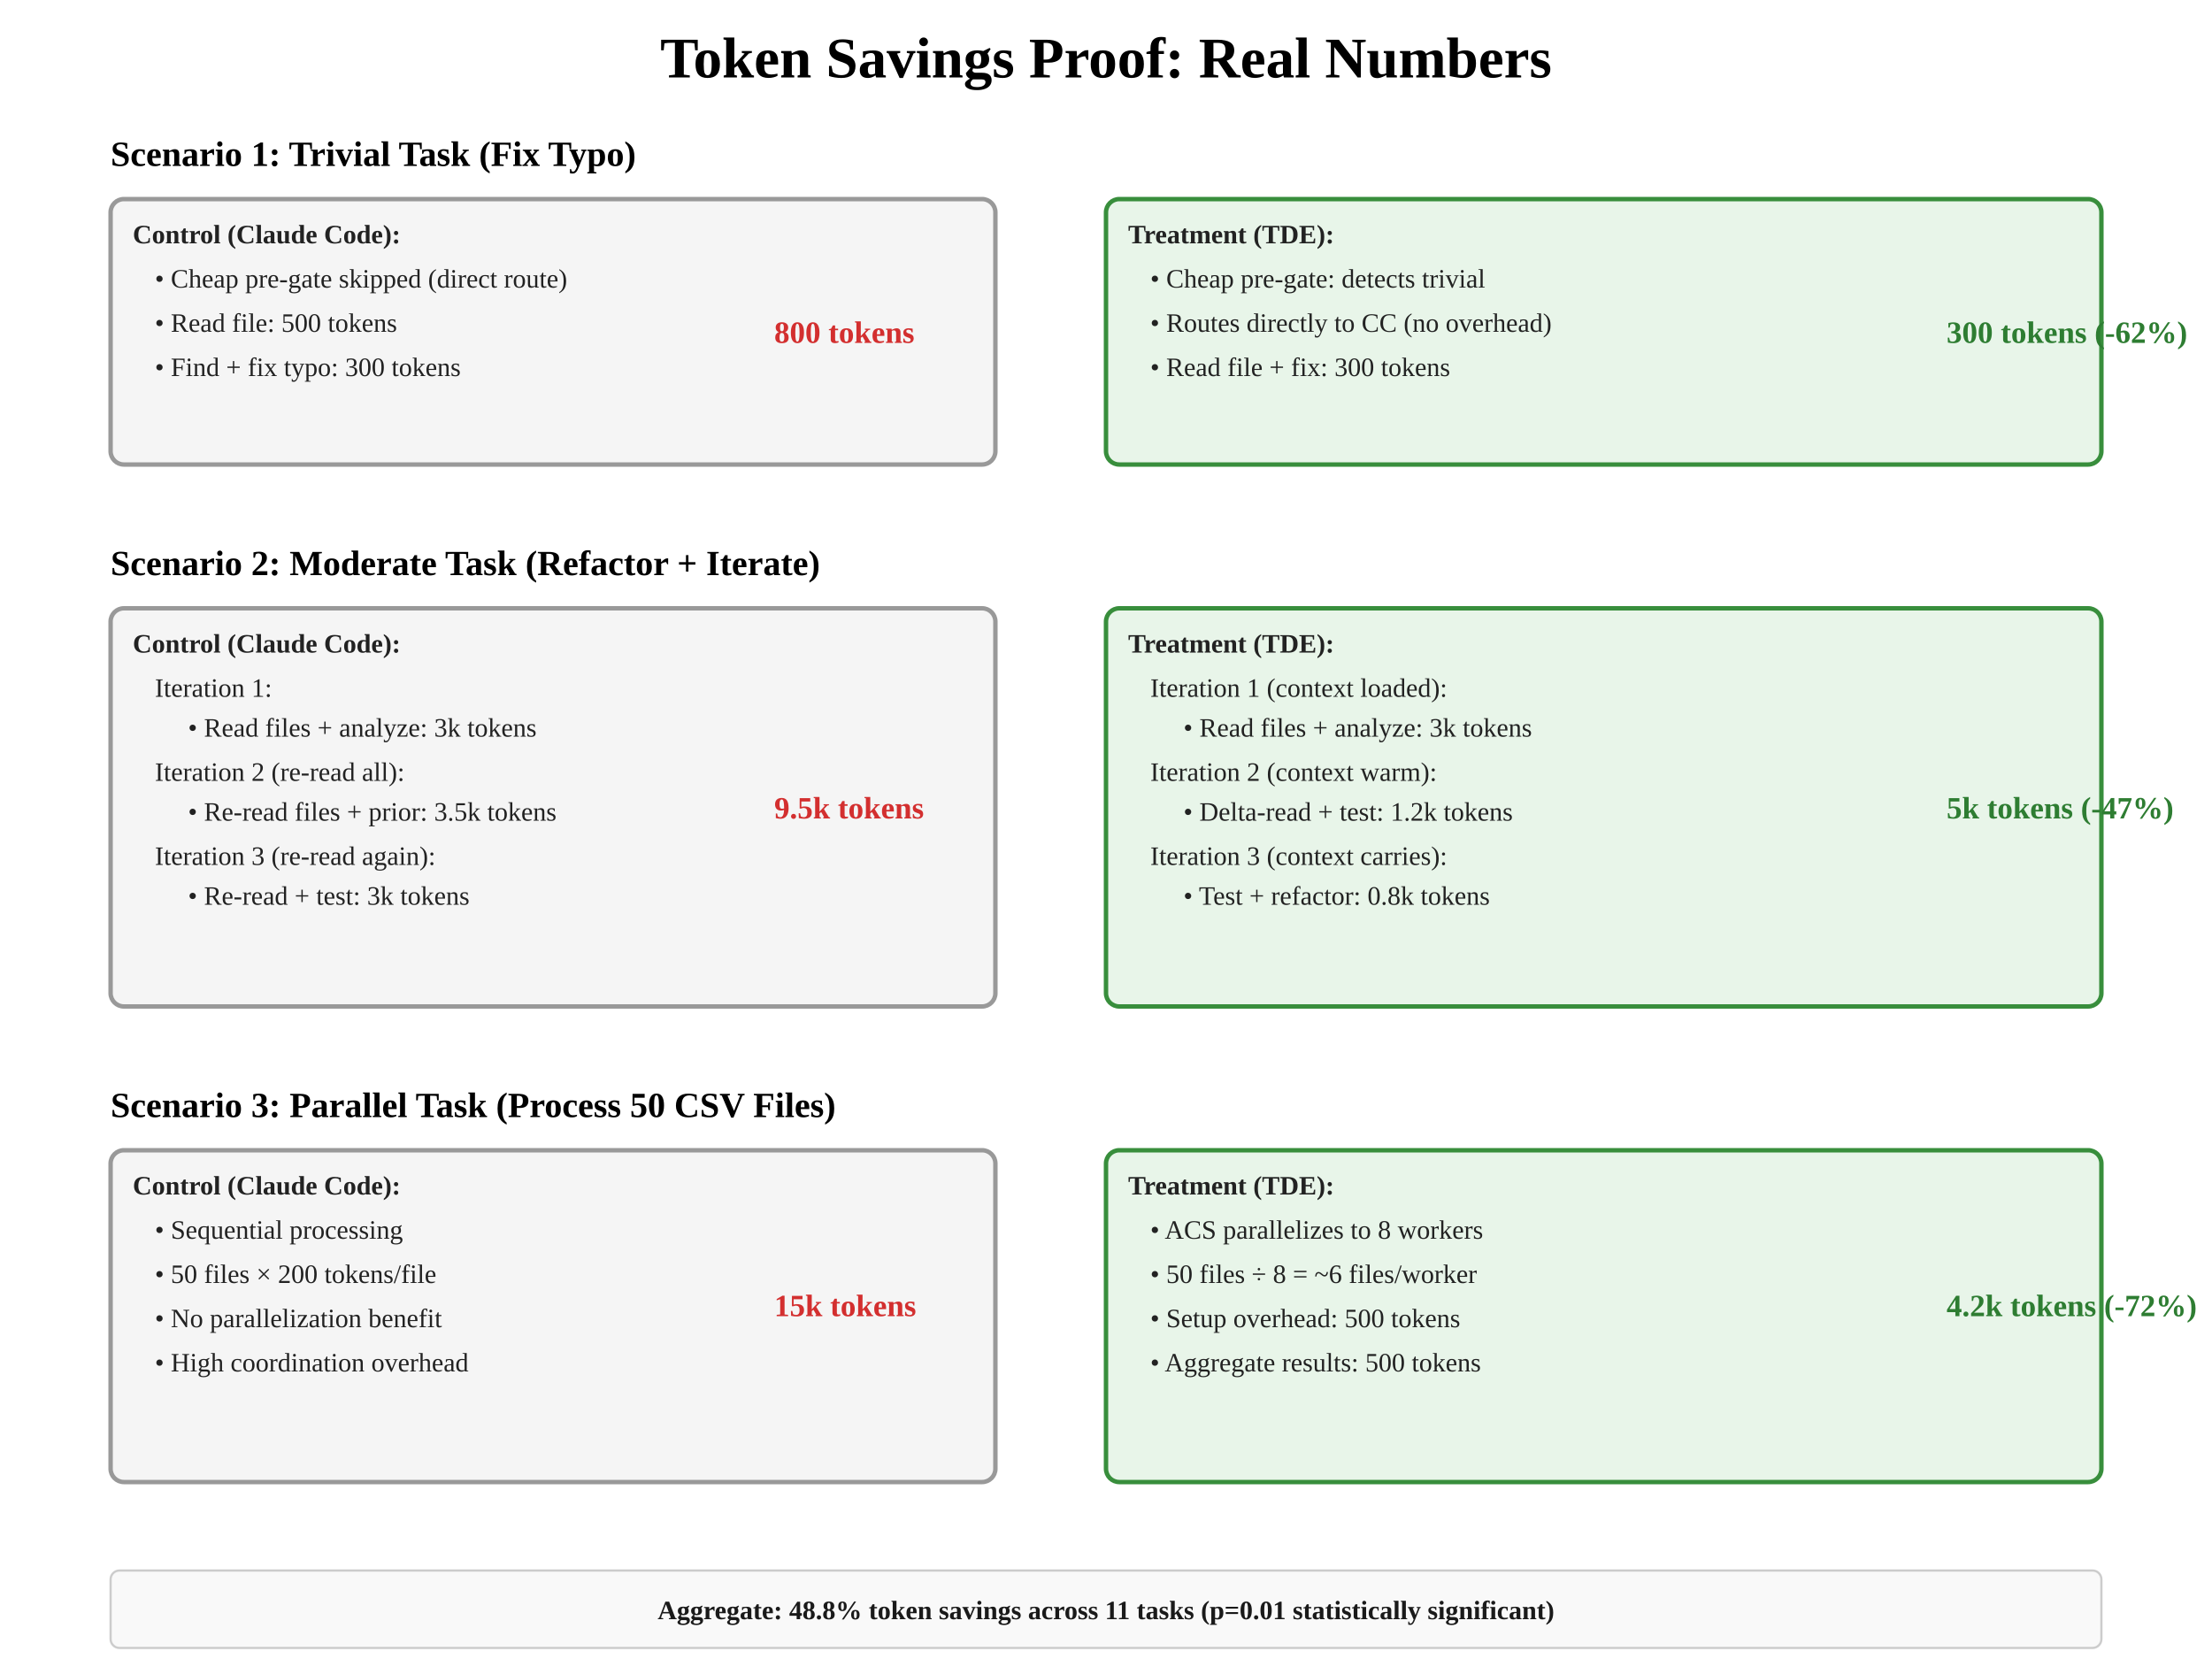
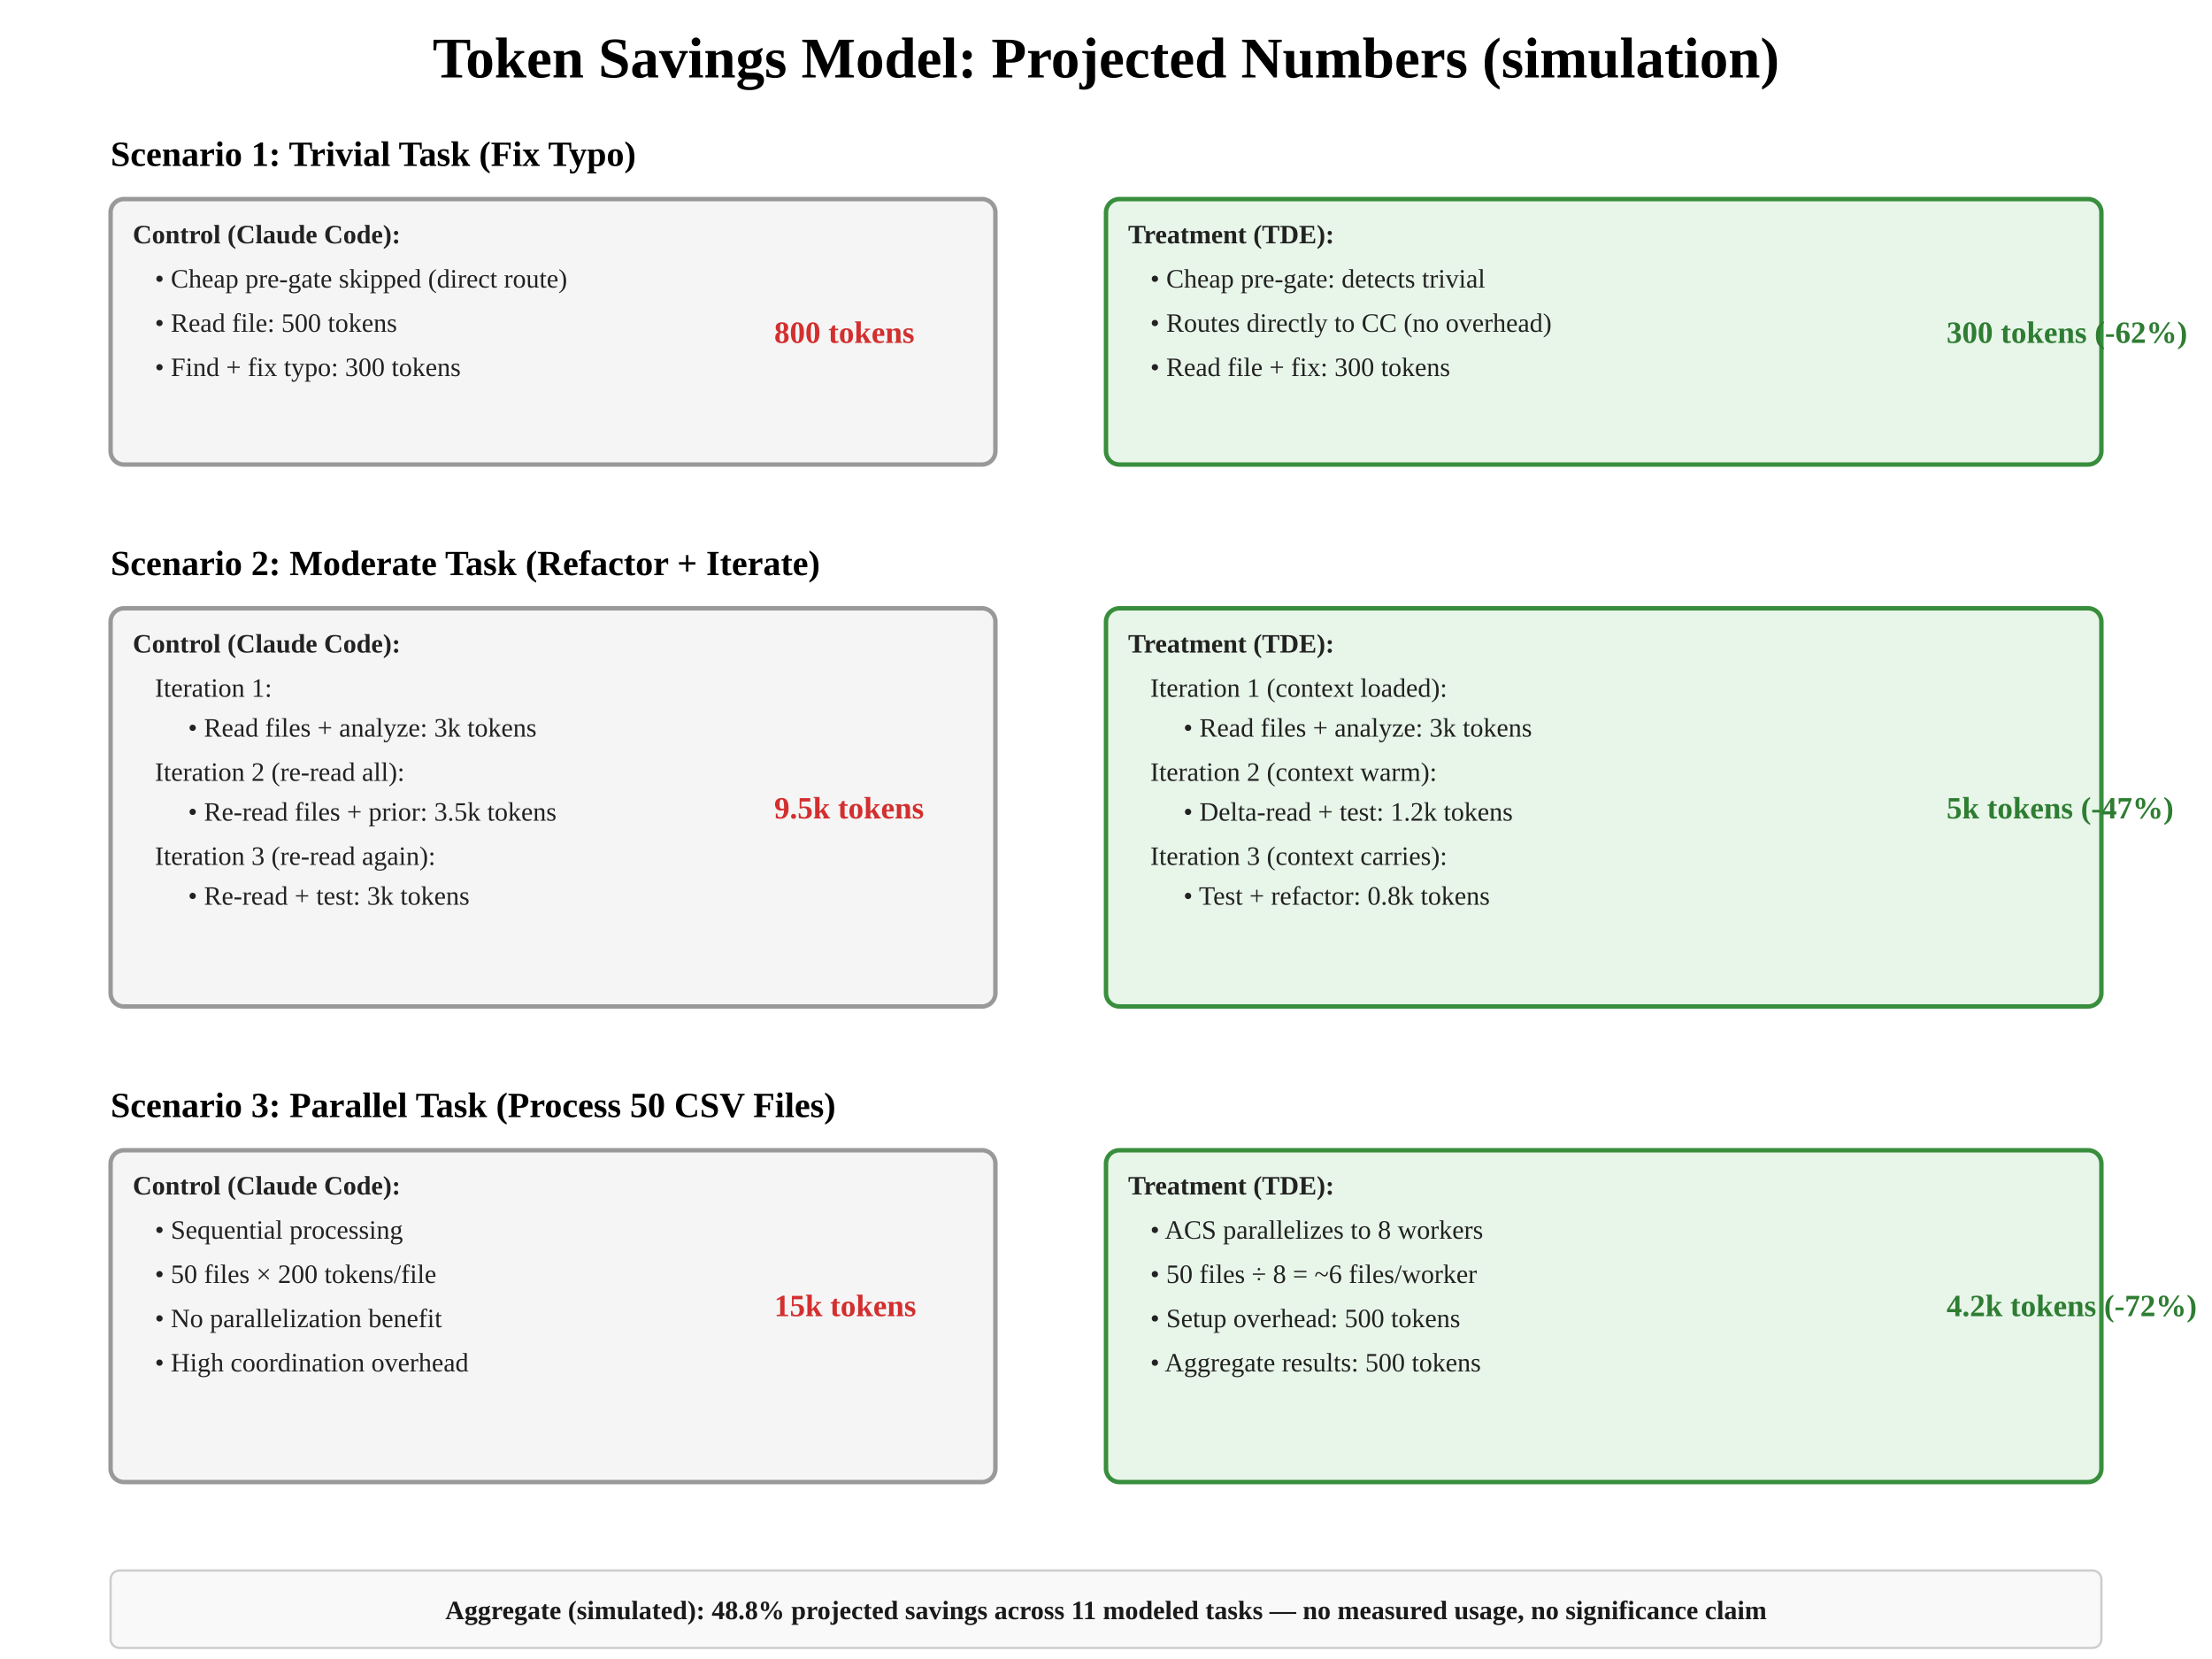
<svg xmlns="http://www.w3.org/2000/svg" viewBox="0 0 1000 750">
  <defs>
    <style>
      .title { font-size: 26px; font-weight: bold; fill: #000; }
      .scenario-title { font-size: 16px; font-weight: bold; fill: #000; }
      .metric-label { font-size: 12px; fill: #222; }
      .metric-value { font-size: 14px; font-weight: bold; fill: #000; }
      .metric-good { fill: #2e7d32; }
      .metric-bad { fill: #d32f2f; }
      .scenario-box { rx: 6; stroke-width: 2; }
      .scenario-cc { fill: #f5f5f5; stroke: #999; }
      .scenario-tde { fill: #e8f5e9; stroke: #388e3c; }
      .savings-bar { fill: #388e3c; }
      .baseline-bar { fill: #999; }
    </style>
  </defs>
-   <text x="500" y="35" class="title" text-anchor="middle">Token Savings Proof: Real Numbers</text>
+   <text x="500" y="35" class="title" text-anchor="middle">Token Savings Model: Projected Numbers (simulation)</text>
  <g>
    <text x="50" y="75" class="scenario-title">Scenario 1: Trivial Task (Fix Typo)</text>
    <rect x="50" y="90" width="400" height="120" class="scenario-box scenario-cc" />
    <text x="60" y="110" class="metric-label" font-weight="bold">Control (Claude Code):</text>
    <text x="70" y="130" class="metric-label">• Cheap pre-gate skipped (direct route)</text>
    <text x="70" y="150" class="metric-label">• Read file: 500 tokens</text>
    <text x="70" y="170" class="metric-label">• Find + fix typo: 300 tokens</text>
    <text x="350" y="155" class="metric-value metric-bad">800 tokens</text>
    <rect x="500" y="90" width="450" height="120" class="scenario-box scenario-tde" />
    <text x="510" y="110" class="metric-label" font-weight="bold">Treatment (TDE):</text>
    <text x="520" y="130" class="metric-label">• Cheap pre-gate: detects trivial</text>
    <text x="520" y="150" class="metric-label">• Routes directly to CC (no overhead)</text>
    <text x="520" y="170" class="metric-label">• Read file + fix: 300 tokens</text>
    <text x="880" y="155" class="metric-value metric-good">300 tokens (-62%)</text>
  </g>
  <g>
    <text x="50" y="260" class="scenario-title">Scenario 2: Moderate Task (Refactor + Iterate)</text>
    <rect x="50" y="275" width="400" height="180" class="scenario-box scenario-cc" />
    <text x="60" y="295" class="metric-label" font-weight="bold">Control (Claude Code):</text>
    <text x="70" y="315" class="metric-label">Iteration 1:</text>
    <text x="85" y="333" class="metric-label">• Read files + analyze: 3k tokens</text>
    <text x="70" y="353" class="metric-label">Iteration 2 (re-read all):</text>
    <text x="85" y="371" class="metric-label">• Re-read files + prior: 3.5k tokens</text>
    <text x="70" y="391" class="metric-label">Iteration 3 (re-read again):</text>
    <text x="85" y="409" class="metric-label">• Re-read + test: 3k tokens</text>
    <text x="350" y="370" class="metric-value metric-bad">9.5k tokens</text>
    <rect x="500" y="275" width="450" height="180" class="scenario-box scenario-tde" />
    <text x="510" y="295" class="metric-label" font-weight="bold">Treatment (TDE):</text>
    <text x="520" y="315" class="metric-label">Iteration 1 (context loaded):</text>
    <text x="535" y="333" class="metric-label">• Read files + analyze: 3k tokens</text>
    <text x="520" y="353" class="metric-label">Iteration 2 (context warm):</text>
    <text x="535" y="371" class="metric-label">• Delta-read + test: 1.2k tokens</text>
    <text x="520" y="391" class="metric-label">Iteration 3 (context carries):</text>
    <text x="535" y="409" class="metric-label">• Test + refactor: 0.8k tokens</text>
    <text x="880" y="370" class="metric-value metric-good">5k tokens (-47%)</text>
  </g>
  <g>
    <text x="50" y="505" class="scenario-title">Scenario 3: Parallel Task (Process 50 CSV Files)</text>
    <rect x="50" y="520" width="400" height="150" class="scenario-box scenario-cc" />
    <text x="60" y="540" class="metric-label" font-weight="bold">Control (Claude Code):</text>
    <text x="70" y="560" class="metric-label">• Sequential processing</text>
    <text x="70" y="580" class="metric-label">• 50 files × 200 tokens/file</text>
    <text x="70" y="600" class="metric-label">• No parallelization benefit</text>
    <text x="70" y="620" class="metric-label">• High coordination overhead</text>
    <text x="350" y="595" class="metric-value metric-bad">15k tokens</text>
    <rect x="500" y="520" width="450" height="150" class="scenario-box scenario-tde" />
    <text x="510" y="540" class="metric-label" font-weight="bold">Treatment (TDE):</text>
    <text x="520" y="560" class="metric-label">• ACS parallelizes to 8 workers</text>
    <text x="520" y="580" class="metric-label">• 50 files ÷ 8 = ~6 files/worker</text>
    <text x="520" y="600" class="metric-label">• Setup overhead: 500 tokens</text>
    <text x="520" y="620" class="metric-label">• Aggregate results: 500 tokens</text>
    <text x="880" y="595" class="metric-value metric-good">4.2k tokens (-72%)</text>
  </g>
  <rect x="50" y="710" width="900" height="35" fill="#f9f9f9" stroke="#ccc" stroke-width="1" rx="4" />
  <text x="500" y="732" text-anchor="middle" font-weight="bold" fill="#1a1a1a">
-     Aggregate: 48.8% token savings across 11 tasks (p=0.01 statistically significant)
+     Aggregate (simulated): 48.8% projected savings across 11 modeled tasks — no measured usage, no significance claim
  </text>
</svg>
